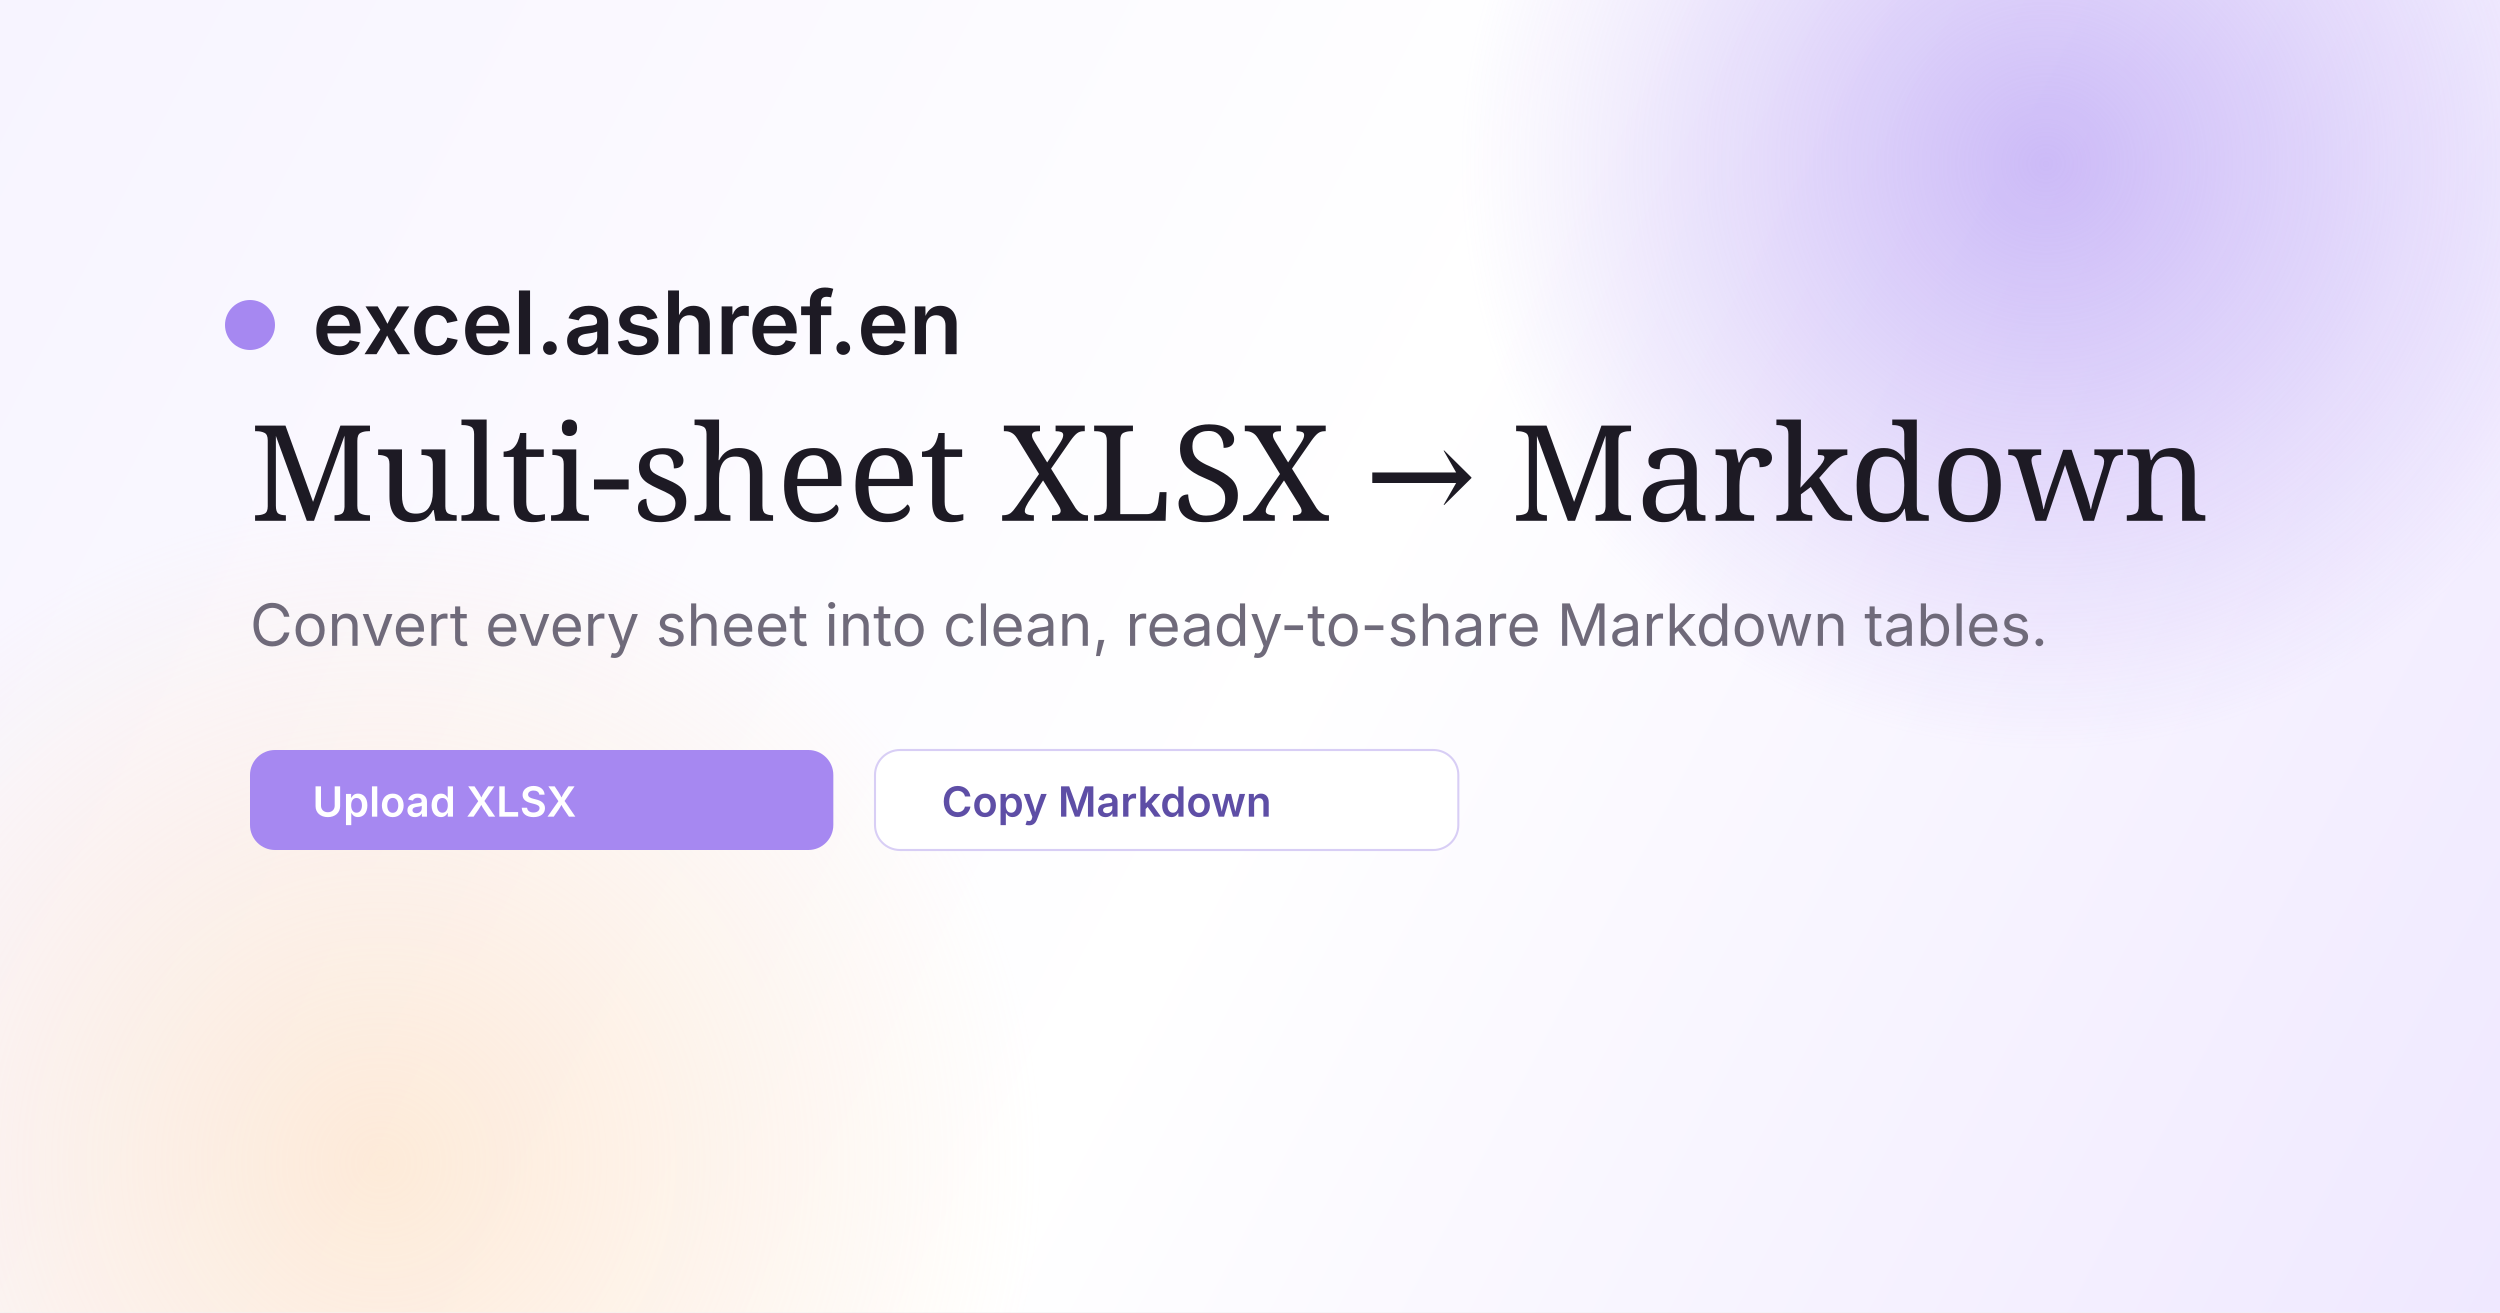
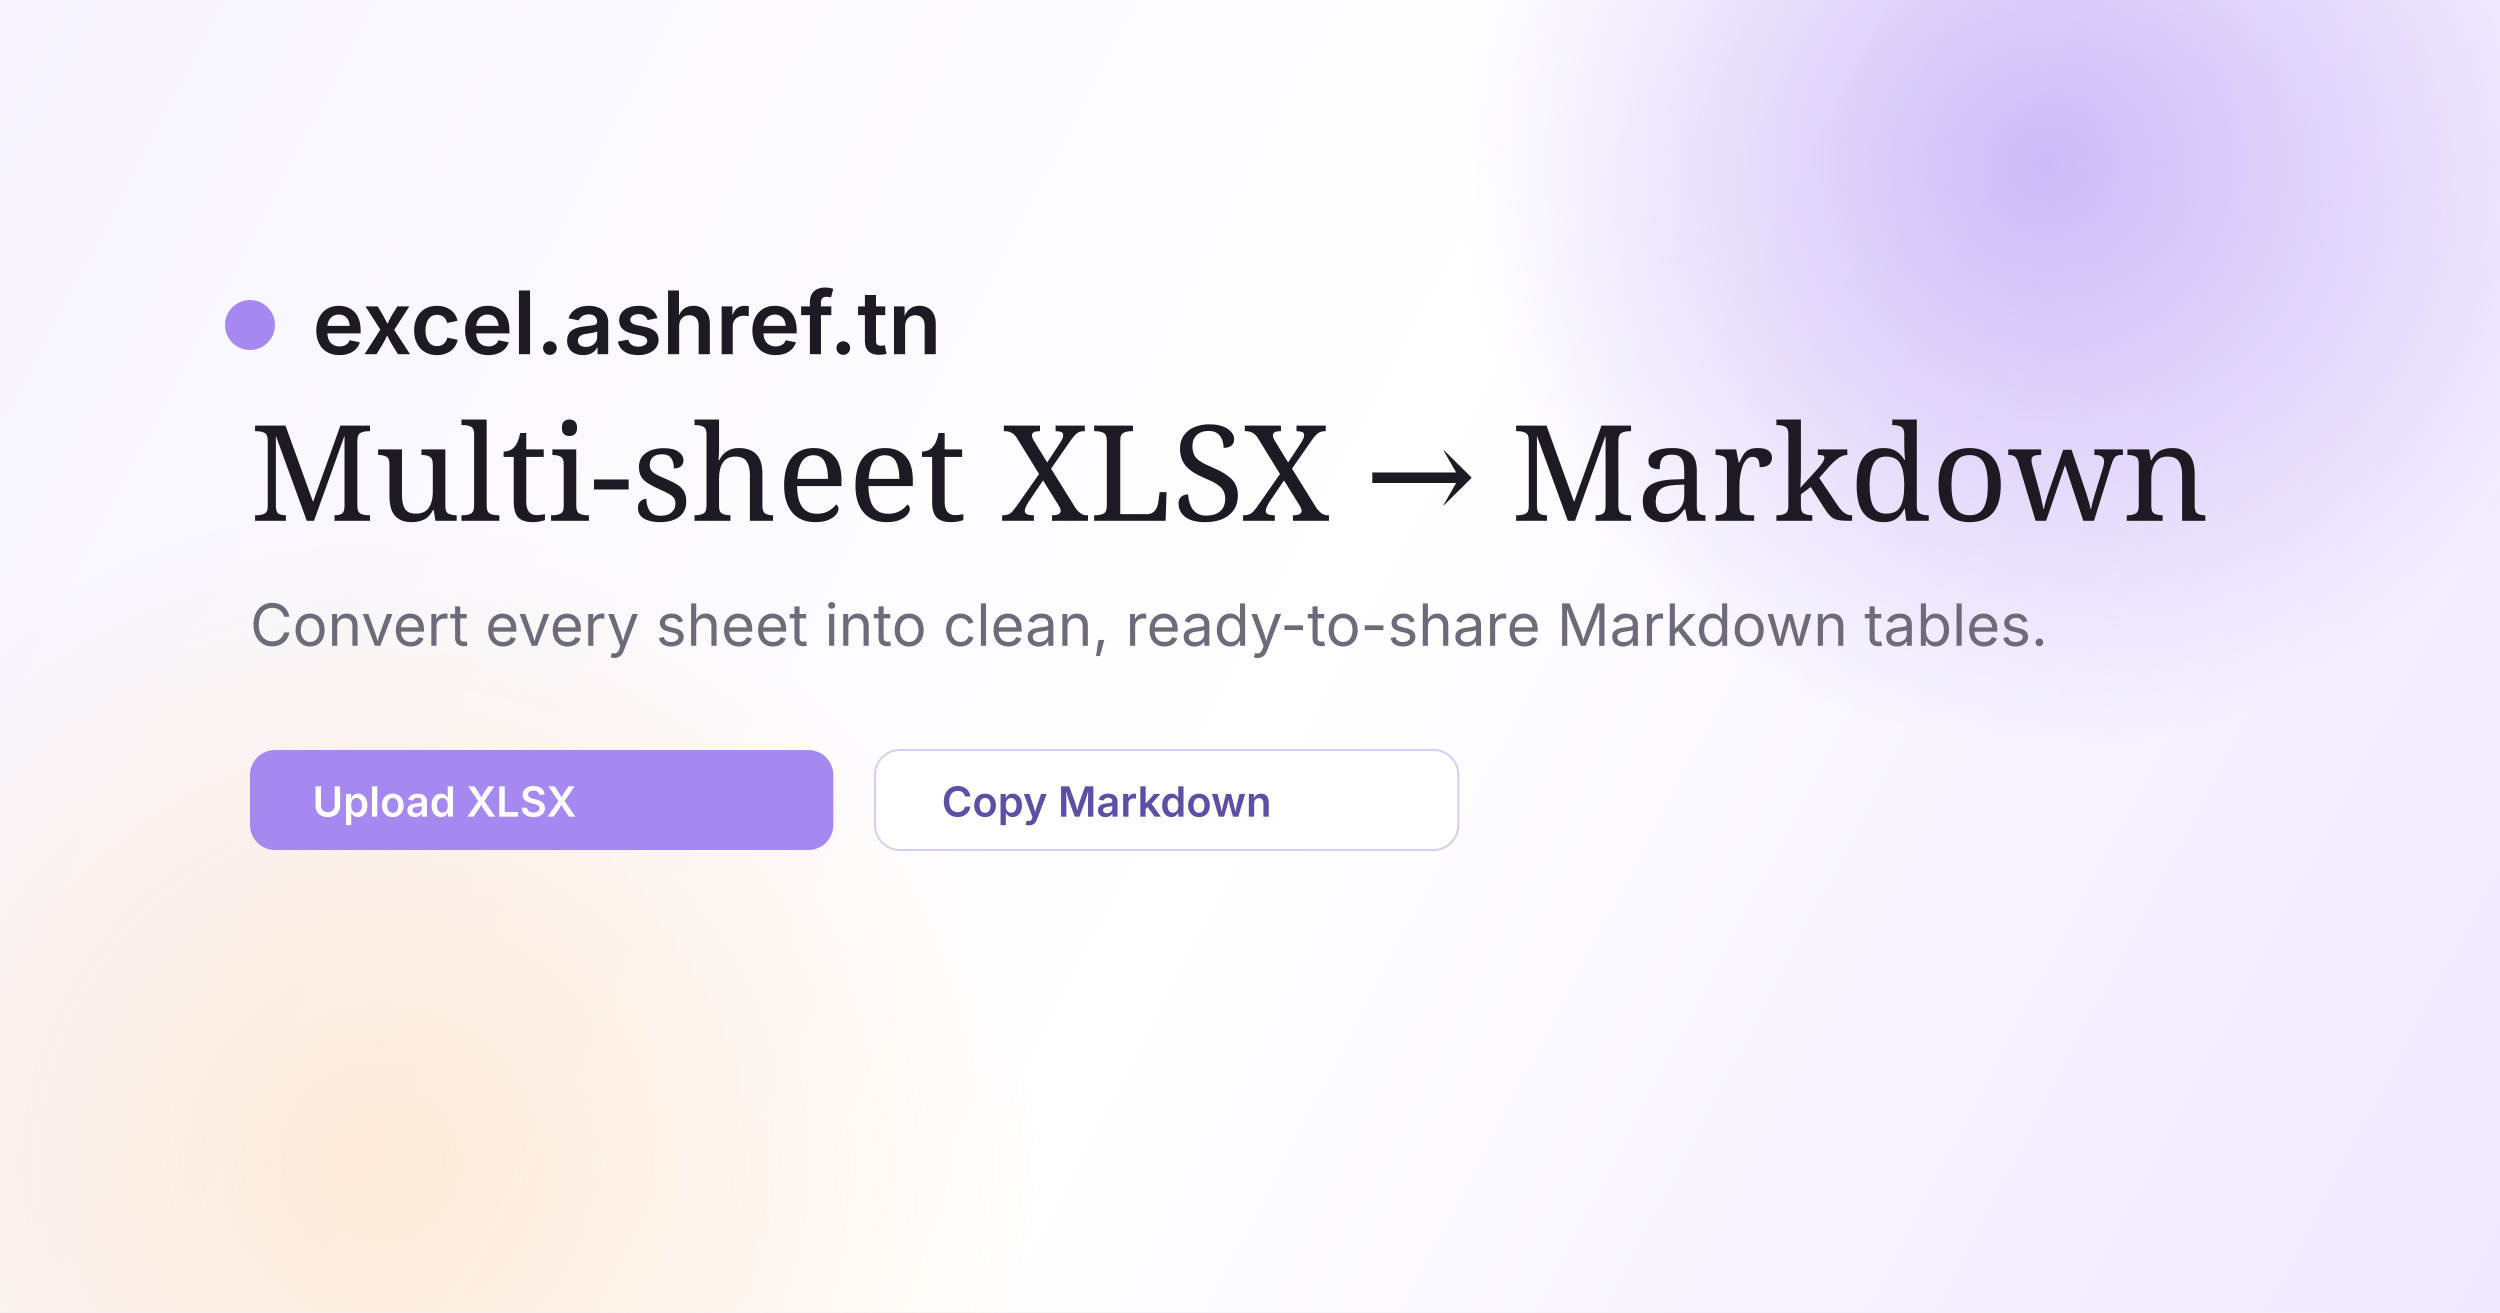
<svg xmlns="http://www.w3.org/2000/svg" width="1200" height="630" viewBox="0 0 1200 630" fill="none">
  <defs>
    <linearGradient id="bg" x1="0" y1="0" x2="1200" y2="630" gradientUnits="userSpaceOnUse">
      <stop stop-color="#F7F4FF" />
      <stop offset="0.52" stop-color="#FFFFFF" />
      <stop offset="1" stop-color="#EFE8FF" />
    </linearGradient>
    <radialGradient id="orb1" cx="0" cy="0" r="1" gradientUnits="userSpaceOnUse" gradientTransform="translate(980 80) rotate(135) scale(280)">
      <stop stop-color="#A688F1" stop-opacity="0.55" />
      <stop offset="1" stop-color="#A688F1" stop-opacity="0" />
    </radialGradient>
    <radialGradient id="orb2" cx="0" cy="0" r="1" gradientUnits="userSpaceOnUse" gradientTransform="translate(180 560) rotate(45) scale(320)">
      <stop stop-color="#FFD6AA" stop-opacity="0.45" />
      <stop offset="1" stop-color="#FFD6AA" stop-opacity="0" />
    </radialGradient>
  </defs>
  <rect width="1200" height="630" fill="url(#bg)" />
  <rect width="1200" height="630" fill="url(#orb1)" />
  <rect width="1200" height="630" fill="url(#orb2)" />
  <circle cx="120" cy="156" r="12" fill="#A688F1" />
-   <text x="150" y="170" font-family="Inter, Arial, sans-serif" font-size="42" font-weight="600" fill="#1D1A24">excel.ashref.en</text>
+   <text x="150" y="170" font-family="Inter, Arial, sans-serif" font-size="42" font-weight="600" fill="#1D1A24">excel.ashref.tn</text>
  <text x="120" y="250" font-family="Instrument Serif, Georgia, serif" font-size="64" font-weight="500" fill="#1D1A24">Multi-sheet XLSX → Markdown</text>
  <text x="120" y="310" font-family="Inter, Arial, sans-serif" font-size="28" fill="#6F6A7A">Convert every sheet into clean, ready-to-share Markdown tables.</text>
  <g>
    <rect x="120" y="360" width="280" height="48" rx="12" fill="#A688F1" />
    <text x="150" y="392" font-family="Inter, Arial, sans-serif" font-size="20" font-weight="600" fill="#FFFFFF">Upload XLSX</text>
  </g>
  <g>
    <rect x="420" y="360" width="280" height="48" rx="12" fill="#FFFFFF" stroke="#D8CEF5" />
    <text x="452" y="392" font-family="Inter, Arial, sans-serif" font-size="20" font-weight="600" fill="#5E4EA6">Copy Markdown</text>
  </g>
</svg>
